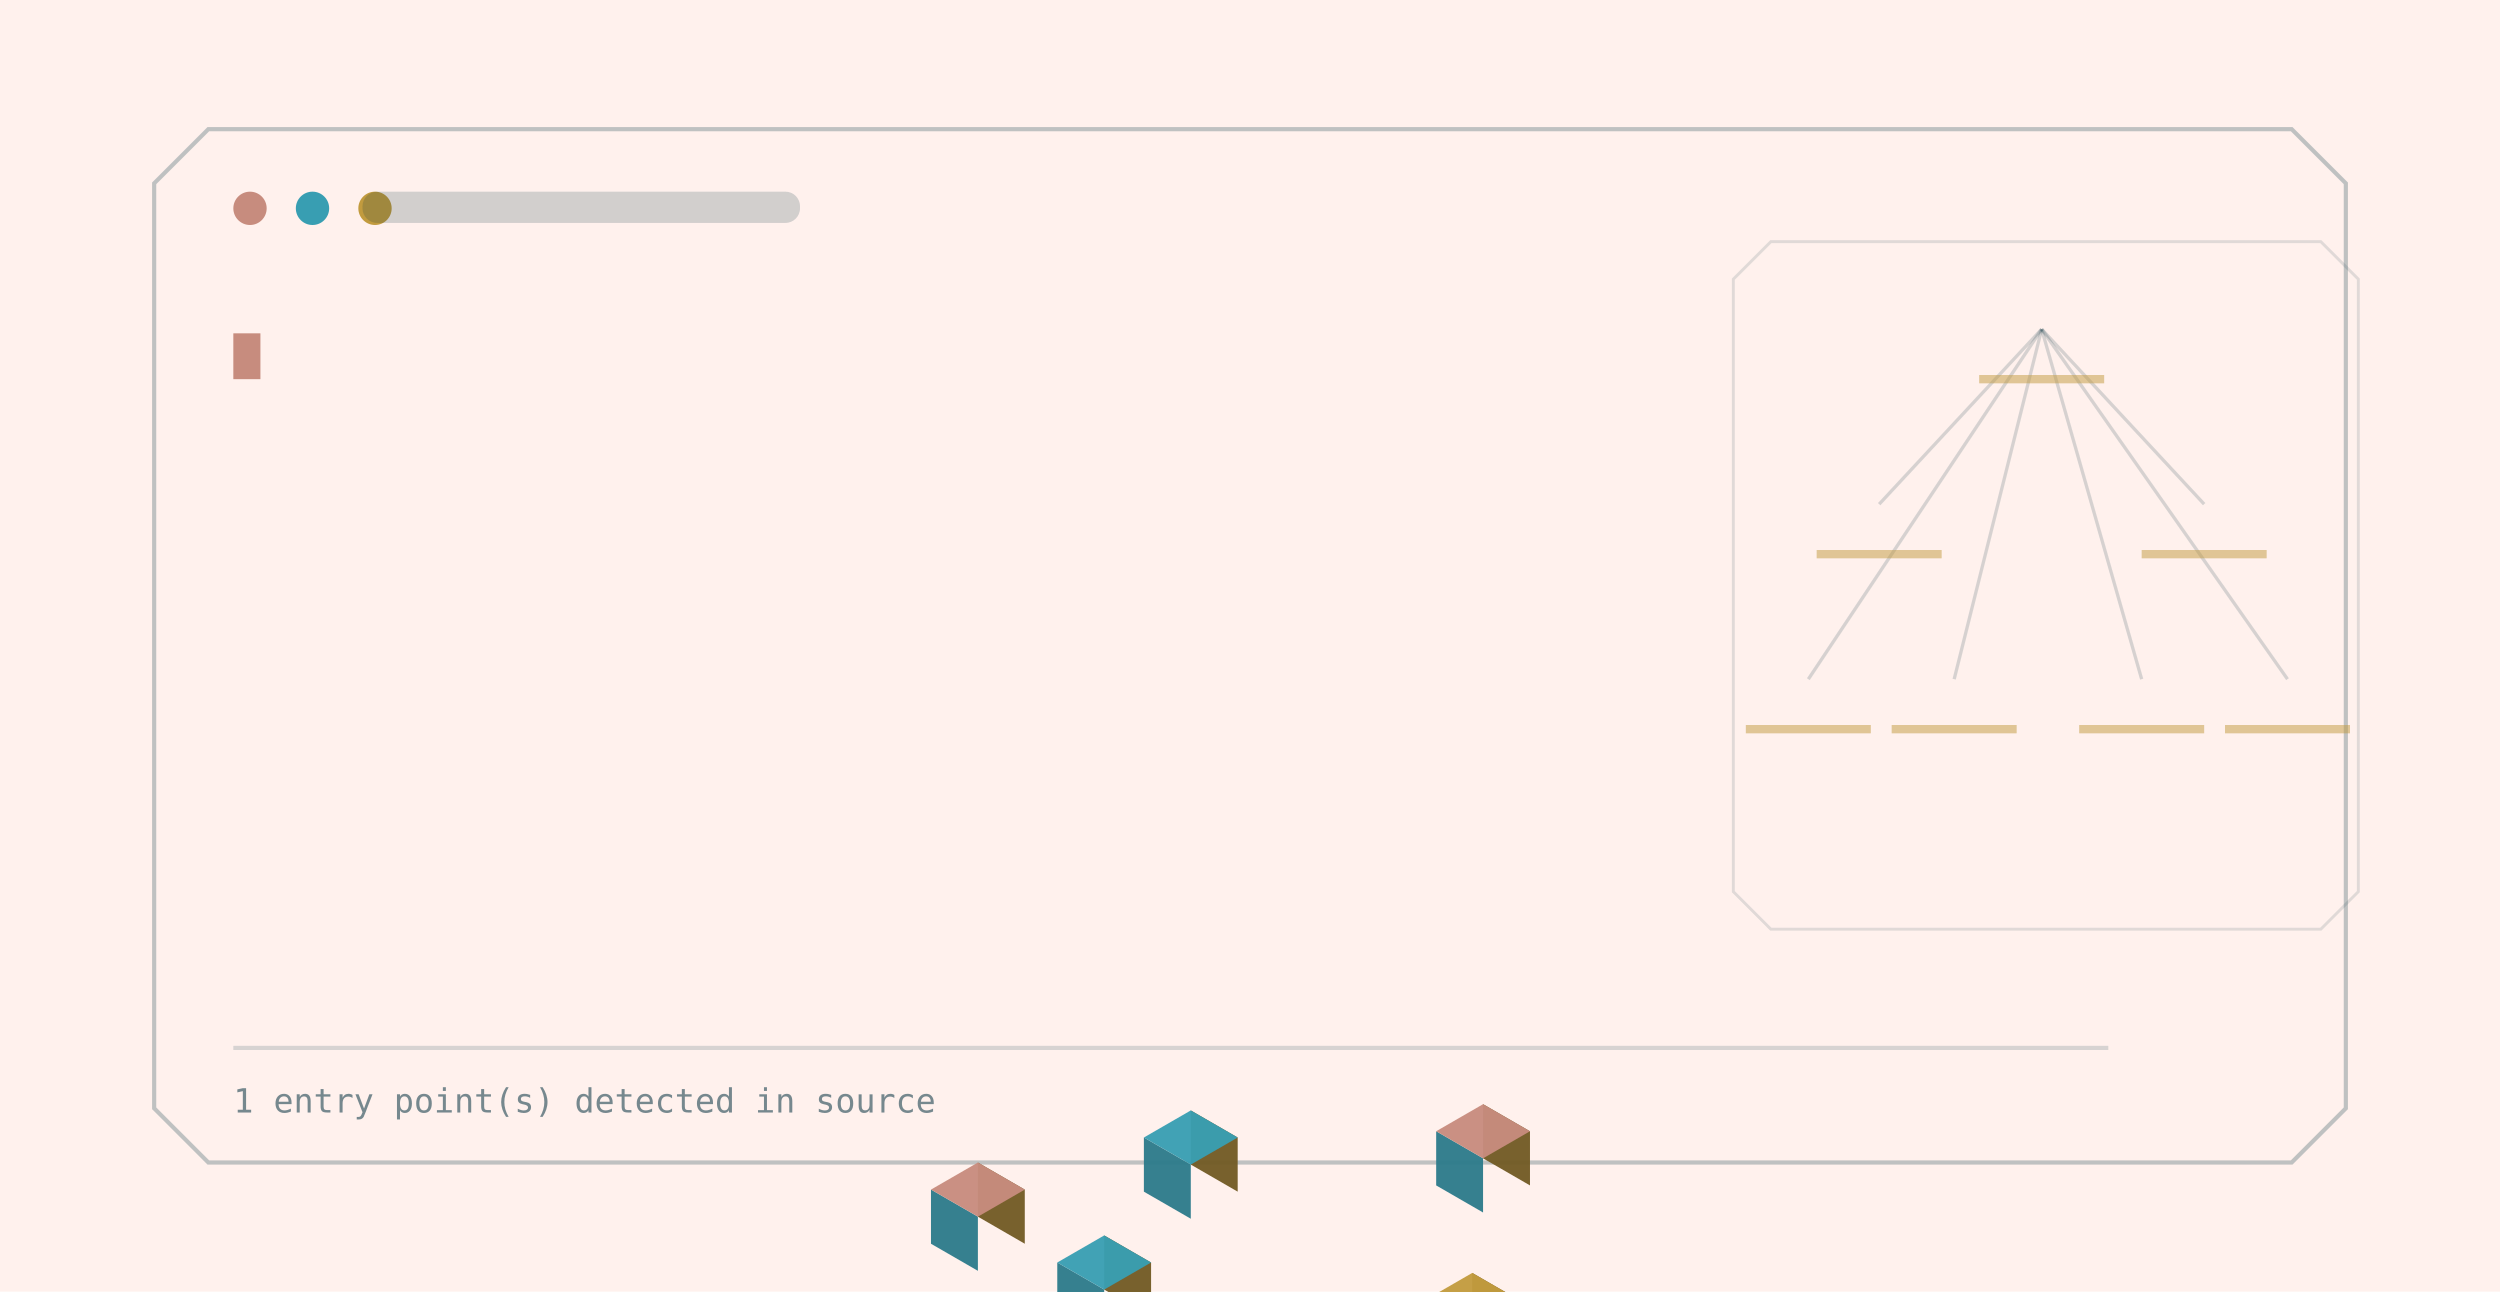
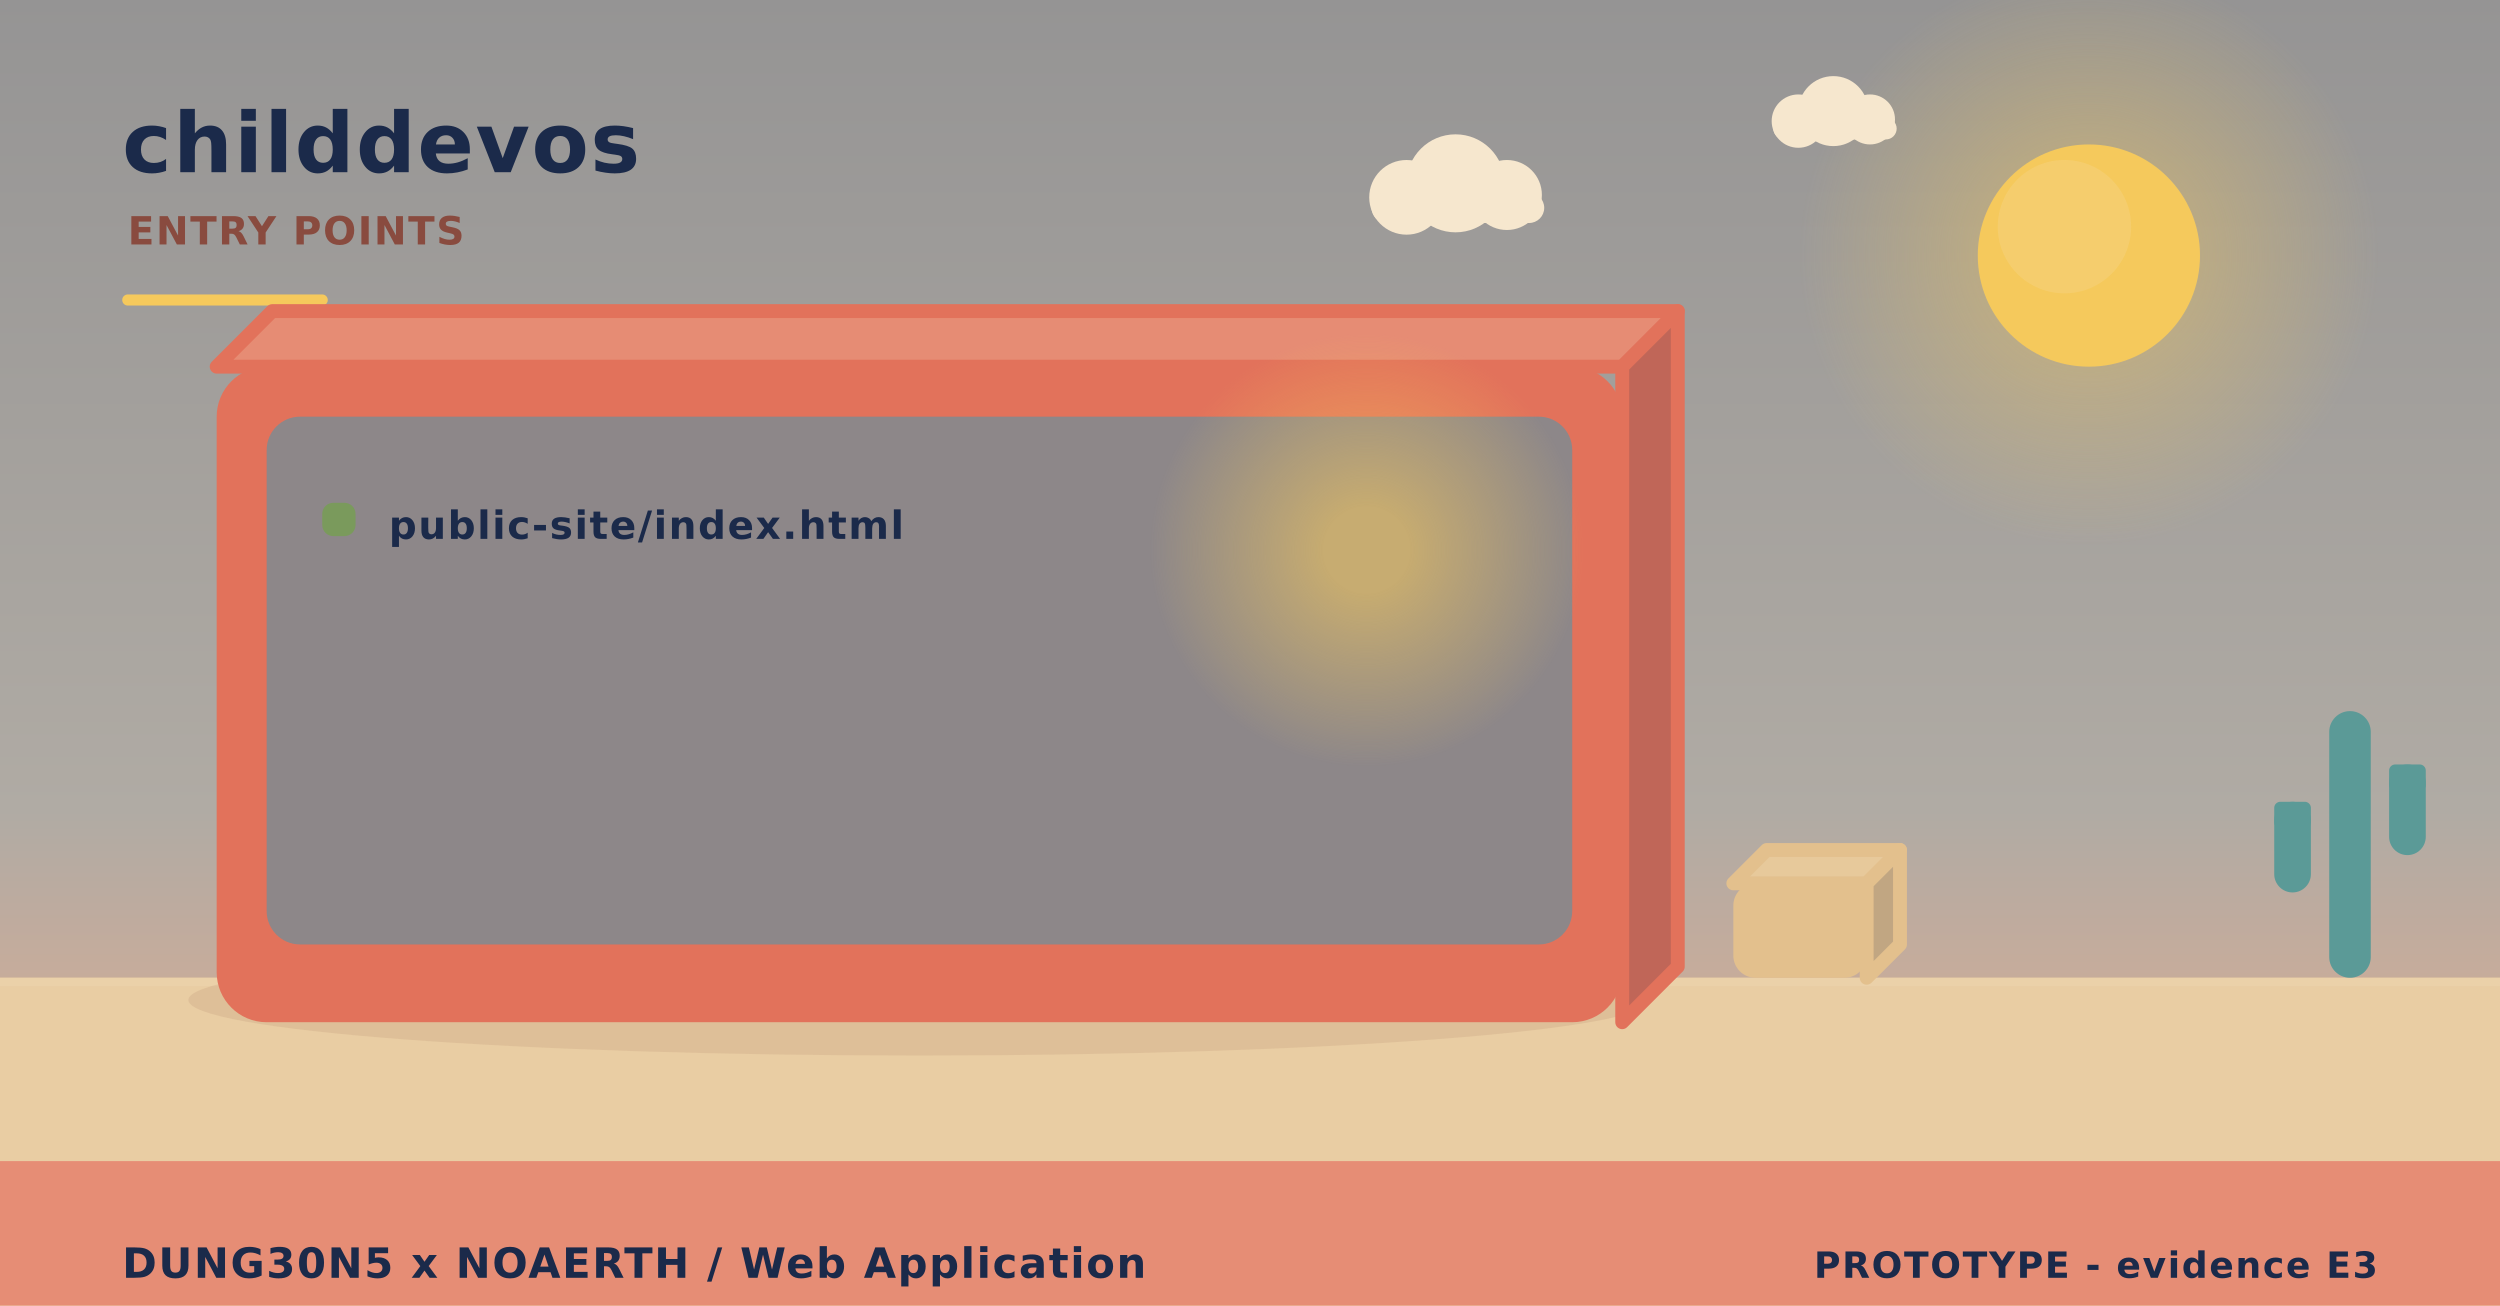
- <svg xmlns="http://www.w3.org/2000/svg" viewBox="0 0 1200 620" width="1200" height="620" role="img" aria-label="childdevos command surface">
-   <rect width="1200" height="620" fill="#fff1ed" />
-   <defs>
-     <linearGradient id="gt" x1="0" y1="0" x2="1" y2="1">
-       <stop offset="0%" stop-color="#c78c7e" />
-       <stop offset="100%" stop-color="#389eb2" />
-     </linearGradient>
-   </defs>
-   <path d="M100.00,62.00 H1100.00 L1126.00,88.00 V532.00 L1100.00,558.00 H100.00 L74.00,532.00 V88.00 Z" fill="none" stroke="rgba(6,50,65,0.300)" stroke-width="2.00" opacity="0.85" />
-   <circle cx="120.00" cy="100.00" r="8.00" fill="#c78c7e" opacity="1.00" />
-   <circle cx="150.00" cy="100.00" r="8.00" fill="#389eb2" opacity="1.00" />
-   <circle cx="180.00" cy="100.00" r="8.00" fill="#c29b3e" opacity="1.00" />
-   <rect x="174.00" y="92.00" width="210.00" height="15.00" rx="7.00" fill="rgba(6,50,65,0.180)" opacity="1.00" />
-   <text x="112" y="148" font-family="ui-monospace,SFMono-Regular,Menlo,monospace" font-size="21" fill="rgba(6,50,65,0.800)" opacity="0">public-site/index.html<animate attributeName="opacity" values="0;1;1;0" dur="1.5s" begin="0.0s" repeatCount="indefinite" />
-   </text>
-   <rect x="112" y="160" width="13" height="22" fill="#c78c7e">
-     <animate attributeName="opacity" values="1;0;1" dur="1.05s" begin="0s" repeatCount="indefinite" />
-   </rect>
-   <path d="M850.00,116.00 H1114.00 L1132.00,134.00 V428.00 L1114.00,446.00 H850.00 L832.00,428.00 V134.00 Z" fill="none" stroke="rgba(6,50,65,0.180)" stroke-width="1.40" opacity="0.70" />
-   <line x1="980.00" y1="158.00" x2="902.00" y2="242.00" stroke="rgba(6,50,65,0.300)" stroke-width="1.60" opacity="0.55" />
-   <line x1="980.00" y1="158.00" x2="1058.00" y2="242.00" stroke="rgba(6,50,65,0.300)" stroke-width="1.60" opacity="0.55" />
-   <line x1="980.00" y1="158.00" x2="868.00" y2="326.00" stroke="rgba(6,50,65,0.300)" stroke-width="1.60" opacity="0.55" />
-   <line x1="980.00" y1="158.00" x2="938.00" y2="326.00" stroke="rgba(6,50,65,0.300)" stroke-width="1.60" opacity="0.55" />
-   <line x1="980.00" y1="158.00" x2="1028.00" y2="326.00" stroke="rgba(6,50,65,0.300)" stroke-width="1.60" opacity="0.55" />
-   <line x1="980.00" y1="158.00" x2="1098.00" y2="326.00" stroke="rgba(6,50,65,0.300)" stroke-width="1.60" opacity="0.55" />
-   <polygon points="711.87,556.00 734.39,569.00 734.39,543.00 711.87,530.00" fill="#715a24" opacity="0.95" />
-   <polygon points="689.36,569.00 711.87,582.00 711.87,556.00 689.36,543.00" fill="#2c7b8b" opacity="0.95" />
-   <polygon points="711.87,530.00 734.39,543.00 711.87,556.00 689.36,543.00" fill="#c78c7e" opacity="0.95" />
+ <svg xmlns="http://www.w3.org/2000/svg" width="900" height="470" viewBox="0 0 900 470" role="img" aria-label="childdevos - how it is operated">
+   <linearGradient id="skyt" x1="0" y1="0" x2="0" y2="1">
+     <stop offset="0" stop-color="#959494" />
+     <stop offset="0.62" stop-color="#b0aba4" />
+     <stop offset="1" stop-color="#f3ad8a" />
+   </linearGradient>
+   <rect width="900" height="470" fill="url(#skyt)" />
+   <radialGradient id="sunt">
+     <stop offset="0.35" stop-color="#f5c95c" stop-opacity="0.34" />
+     <stop offset="1" stop-color="#f5c95c" stop-opacity="0" />
+   </radialGradient>
+   <circle cx="752" cy="92" r="104" fill="url(#sunt)" />
+   <circle cx="752" cy="92" r="40" fill="#f5c95c" />
+   <circle cx="743.2" cy="81.6" r="24" fill="#f5d27e" opacity="0.5" />
  <g>
-     <rect x="950.00" y="180.00" width="60.00" height="4.00" rx="0.00" fill="rgba(194,155,62,0.500)" opacity="1.00" />
-     <animate attributeName="opacity" values="0.25;1.0;0.25" dur="10.1s" begin="0.0s" repeatCount="indefinite" />
+     <circle cx="524" cy="66" r="17.64" fill="#f6e7ce" />
+     <circle cx="506.36" cy="71.04" r="13.44" fill="#f6e7ce" />
+     <circle cx="542.48" cy="70.2" r="12.6" fill="#f6e7ce" />
+     <rect x="493.76" y="69.36" width="62.16" height="10.92" rx="5.46" fill="#f6e7ce" />
+     <animateTransform attributeName="transform" type="translate" values="0 0;24 0;0 0" dur="36s" begin="0s" repeatCount="indefinite" />
  </g>
-   <polygon points="571.58,559.00 594.09,572.00 594.09,546.00 571.58,533.00" fill="#715a24" opacity="0.95" />
-   <polygon points="549.06,572.00 571.58,585.00 571.58,559.00 549.06,546.00" fill="#2c7b8b" opacity="0.95" />
-   <polygon points="571.58,533.00 594.09,546.00 571.58,559.00 549.06,546.00" fill="#389eb2" opacity="0.95" />
  <g>
-     <rect x="872.00" y="264.00" width="60.00" height="4.00" rx="0.00" fill="rgba(194,155,62,0.500)" opacity="1.00" />
-     <animate attributeName="opacity" values="0.25;1.0;0.25" dur="10.1s" begin="0.4s" repeatCount="indefinite" />
+     <circle cx="660" cy="40" r="12.6" fill="#f6e7ce" />
+     <circle cx="647.4" cy="43.6" r="9.6" fill="#f6e7ce" />
+     <circle cx="673.2" cy="43" r="9" fill="#f6e7ce" />
+     <rect x="638.4" y="42.4" width="44.4" height="7.8" rx="3.9" fill="#f6e7ce" />
+     <animateTransform attributeName="transform" type="translate" values="0 0;-18 0;0 0" dur="46s" begin="3s" repeatCount="indefinite" />
  </g>
-   <polygon points="706.68,637.00 729.19,650.00 729.19,624.00 706.68,611.00" fill="#715a24" opacity="0.95" />
-   <polygon points="684.16,650.00 706.68,663.00 706.68,637.00 684.16,624.00" fill="#2c7b8b" opacity="0.95" />
-   <polygon points="706.68,611.00 729.19,624.00 706.68,637.00 684.16,624.00" fill="#c29b3e" opacity="0.95" />
+   <rect x="0" y="352" width="900" height="118" fill="#e9cda3" />
+   <rect x="0" y="352" width="900" height="3" fill="#ebd1a9" />
+   <text x="44" y="62" font-family="Verdana,DejaVu Sans,sans-serif" font-size="30" font-weight="700" letter-spacing="0.6" fill="#1b2a4a" text-anchor="start">childdevos</text>
+   <text x="46" y="88" font-family="Verdana,DejaVu Sans,sans-serif" font-size="14" font-weight="700" letter-spacing="0.6" fill="#894b3f" text-anchor="start">ENTRY POINTS</text>
+   <rect x="44" y="106" width="74" height="4" rx="2" fill="#f5c95c" />
+   <ellipse cx="331" cy="360" rx="263.2" ry="20" fill="rgba(138,90,68,0.11)" />
+   <path d="M78,132 L584,132 L604,112 L98,112 Z" fill="#e68c74" stroke="#e2725b" stroke-width="5" stroke-linejoin="round" />
+   <path d="M584,132 L604,112 L604,348 L584,368 Z" fill="#c06658" stroke="#e2725b" stroke-width="5" stroke-linejoin="round" />
+   <rect x="78" y="132" width="506" height="236" rx="18" fill="#e2725b" />
+   <rect x="96" y="150" width="470" height="190" rx="12" fill="#88888c" opacity="0.94" />
+   <radialGradient id="lamp34842">
+     <stop offset="0.2" stop-color="#f5c95c" stop-opacity="0.55" />
+     <stop offset="1" stop-color="#f5c95c" stop-opacity="0" />
+   </radialGradient>
+   <circle cx="492" cy="198" r="78" fill="url(#lamp34842)" />
+   <rect x="116" y="181" width="12" height="12" rx="4" fill="#7a9a5c" />
  <g>
-     <rect x="1028.00" y="264.00" width="60.00" height="4.00" rx="0.00" fill="rgba(194,155,62,0.500)" opacity="1.00" />
-     <animate attributeName="opacity" values="0.25;1.0;0.25" dur="10.1s" begin="0.8s" repeatCount="indefinite" />
+     <text x="140" y="194" font-family="Verdana,DejaVu Sans,sans-serif" font-size="14" font-weight="700" letter-spacing="0.6" fill="#1b2a4a" text-anchor="start">public-site/index.html</text>
+     <animateTransform attributeName="transform" type="translate" values="0 10;0 0" dur="0.7s" begin="0.4s" fill="freeze" />
  </g>
-   <polygon points="469.39,584.00 491.90,597.00 491.90,571.00 469.39,558.00" fill="#715a24" opacity="0.95" />
-   <polygon points="446.87,597.00 469.39,610.00 469.39,584.00 446.87,571.00" fill="#2c7b8b" opacity="0.95" />
-   <polygon points="469.39,558.00 491.90,571.00 469.39,584.00 446.87,571.00" fill="#c78c7e" opacity="0.95" />
-   <g>
-     <rect x="838.00" y="348.00" width="60.00" height="4.00" rx="0.00" fill="rgba(194,155,62,0.500)" opacity="1.00" />
-     <animate attributeName="opacity" values="0.25;1.0;0.25" dur="10.1s" begin="1.2s" repeatCount="indefinite" />
-   </g>
-   <polygon points="530.01,619.00 552.52,632.00 552.52,606.00 530.01,593.00" fill="#715a24" opacity="0.95" />
-   <polygon points="507.49,632.00 530.01,645.00 530.01,619.00 507.49,606.00" fill="#2c7b8b" opacity="0.95" />
-   <polygon points="530.01,593.00 552.52,606.00 530.01,619.00 507.49,606.00" fill="#389eb2" opacity="0.95" />
-   <g>
-     <rect x="908.00" y="348.00" width="60.00" height="4.00" rx="0.00" fill="rgba(194,155,62,0.500)" opacity="1.00" />
-     <animate attributeName="opacity" values="0.25;1.0;0.25" dur="10.1s" begin="1.6s" repeatCount="indefinite" />
-   </g>
-   <polygon points="607.95,664.00 630.47,677.00 630.47,651.00 607.95,638.00" fill="#715a24" opacity="0.95" />
-   <polygon points="585.43,677.00 607.95,690.00 607.95,664.00 585.43,651.00" fill="#2c7b8b" opacity="0.95" />
-   <polygon points="607.95,638.00 630.47,651.00 607.95,664.00 585.43,651.00" fill="#c29b3e" opacity="0.95" />
-   <g>
-     <rect x="998.00" y="348.00" width="60.00" height="4.00" rx="0.00" fill="rgba(194,155,62,0.500)" opacity="1.00" />
-     <animate attributeName="opacity" values="0.25;1.0;0.25" dur="10.1s" begin="2.0s" repeatCount="indefinite" />
-   </g>
-   <polygon points="668.57,699.00 691.09,712.00 691.09,686.00 668.57,673.00" fill="#715a24" opacity="0.95" />
-   <polygon points="646.05,712.00 668.57,725.00 668.57,699.00 646.05,686.00" fill="#2c7b8b" opacity="0.95" />
-   <polygon points="668.57,673.00 691.09,686.00 668.57,699.00 646.05,686.00" fill="#c78c7e" opacity="0.95" />
-   <g>
-     <rect x="1068.00" y="348.00" width="60.00" height="4.00" rx="0.00" fill="rgba(194,155,62,0.500)" opacity="1.00" />
-     <animate attributeName="opacity" values="0.25;1.0;0.25" dur="10.1s" begin="2.4s" repeatCount="indefinite" />
-   </g>
-   <rect x="112.00" y="502.00" width="900.00" height="2.00" rx="0.00" fill="rgba(6,50,65,0.160)" opacity="1.00" />
-   <text x="112" y="534" font-family="ui-monospace,Menlo,monospace" font-size="16" fill="rgba(6,50,65,0.550)">1 entry point(s) detected in source</text>
+   <path d="M624,318 L672,318 L684,306 L636,306 Z" fill="#e7c99b" stroke="#e3c08d" stroke-width="5" stroke-linejoin="round" />
+   <path d="M672,318 L684,306 L684,340 L672,352 Z" fill="#c1a682" stroke="#e3c08d" stroke-width="5" stroke-linejoin="round" />
+   <rect x="624" y="318" width="48" height="34" rx="8" fill="#e3c08d" />
+   <rect x="838.52" y="256" width="14.96" height="96" rx="7.48" fill="#5b9a97" />
+   <rect x="818.72" y="288.64" width="13.2" height="32.64" rx="6.6" fill="#5b9a97" />
+   <rect x="818.72" y="288.64" width="13.2" height="9.6" rx="2.2" fill="#5b9a97" />
+   <rect x="860.08" y="275.2" width="13.2" height="32.64" rx="6.6" fill="#5b9a97" />
+   <rect x="860.08" y="275.2" width="13.2" height="9.6" rx="2.2" fill="#5b9a97" />
+   <rect x="0" y="418" width="900" height="52" rx="0" fill="#e68972" opacity="0.94" />
+   <text x="44" y="460" font-family="Verdana,DejaVu Sans,sans-serif" font-size="15" font-weight="700" letter-spacing="0.6" fill="#1b2a4a" text-anchor="start">DUNG30N5 x NOAERTH  /  Web Application</text>
+   <text x="856" y="460" font-family="Verdana,DejaVu Sans,sans-serif" font-size="13" font-weight="700" letter-spacing="0.6" fill="#1b2a4a" text-anchor="end">PROTOTYPE  -  evidence E3</text>
</svg>
